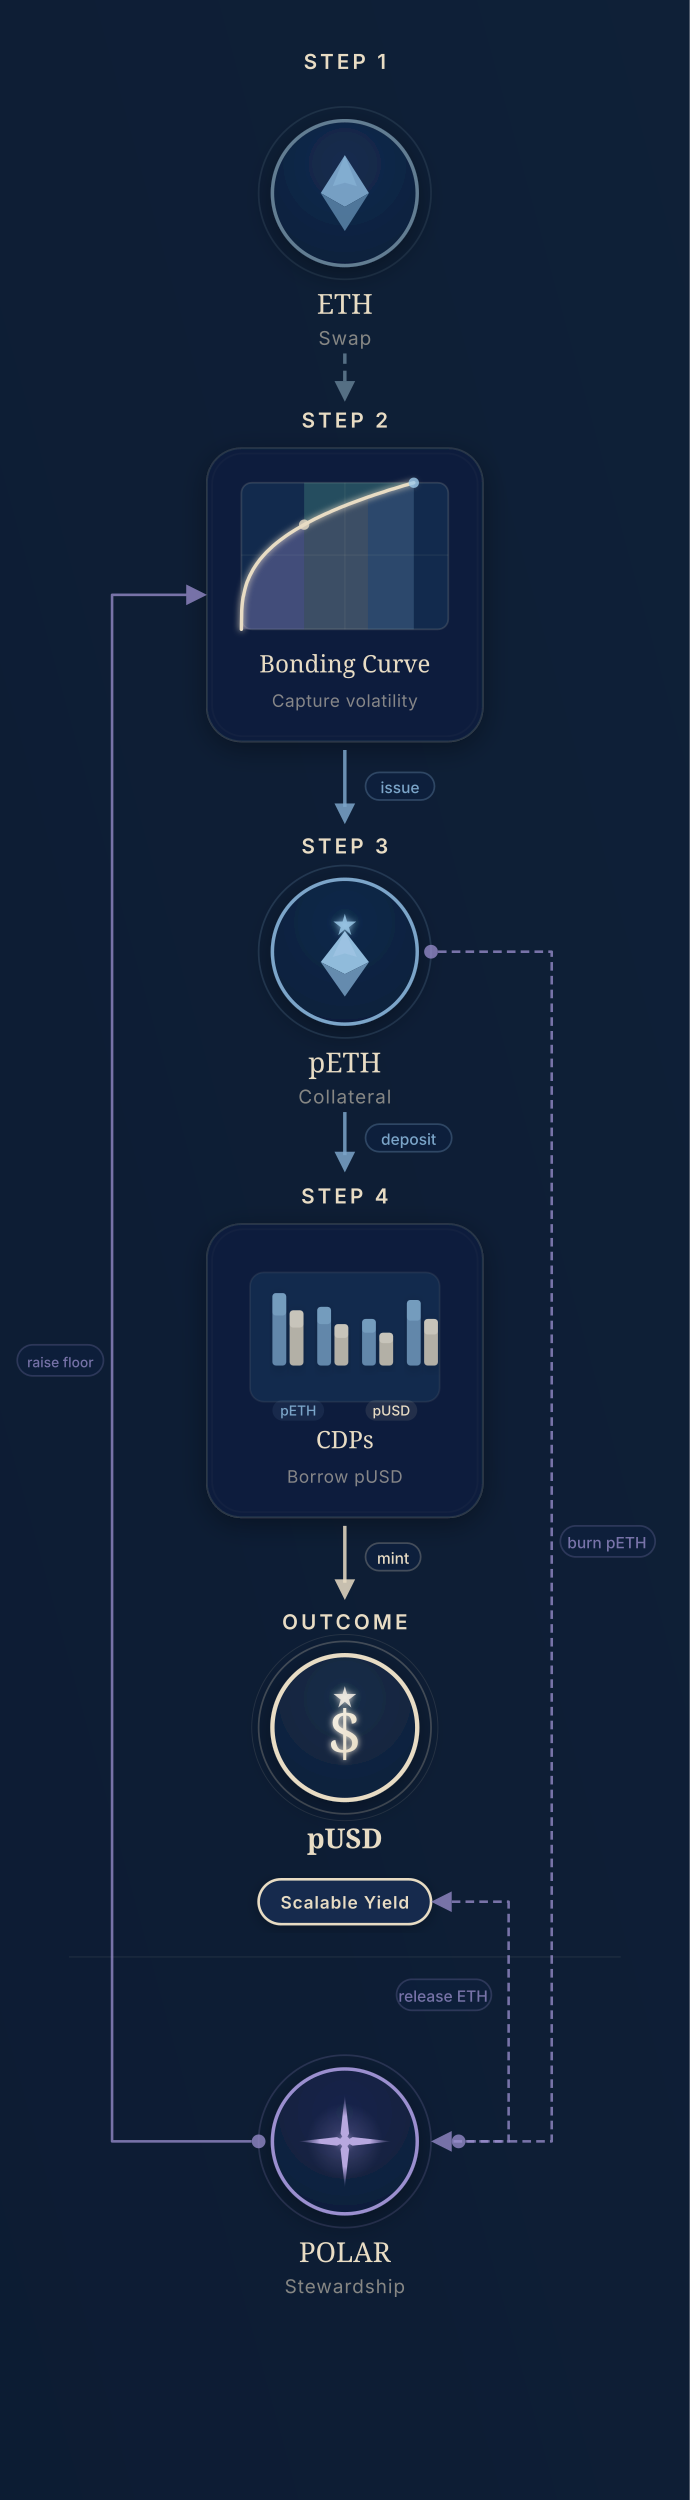
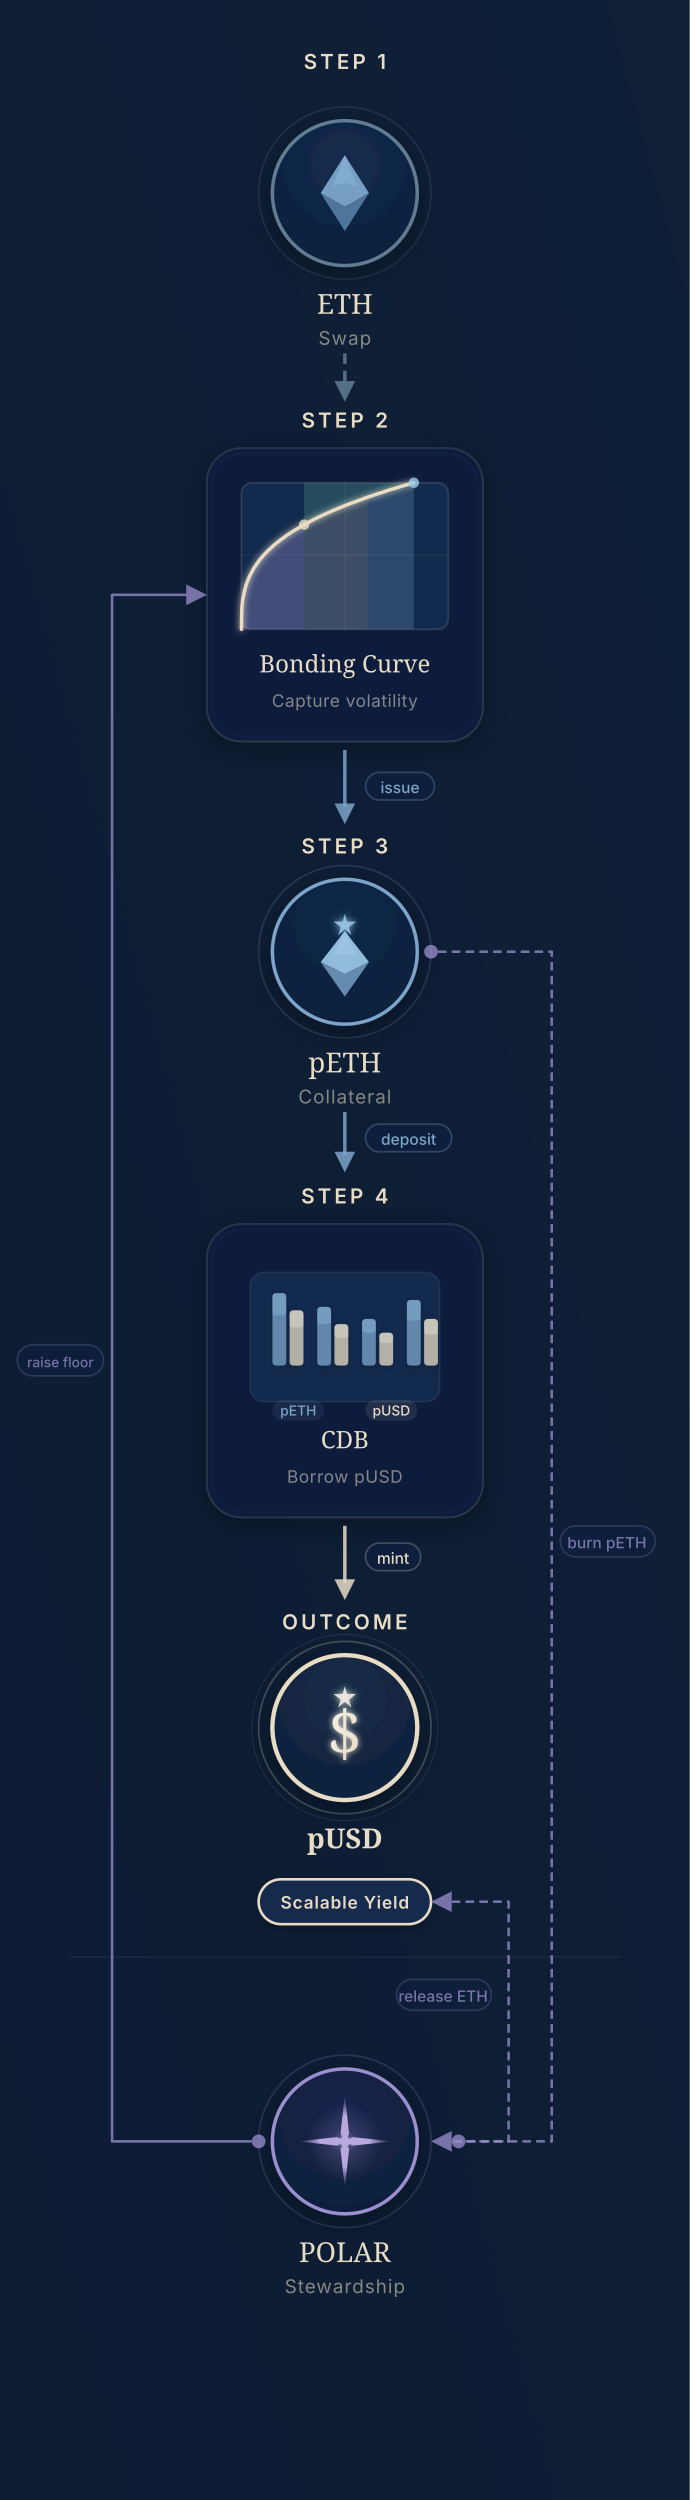
<svg xmlns="http://www.w3.org/2000/svg" viewBox="0 0 400 1450" fill="none">
  <defs>
    <linearGradient id="ethGradient" x1="0%" y1="0%" x2="100%" y2="100%">
      <stop offset="0%" style="stop-color:#7BA5C9" />
      <stop offset="100%" style="stop-color:#5A84A8" />
    </linearGradient>
    <linearGradient id="pethGradient" x1="0%" y1="0%" x2="100%" y2="100%">
      <stop offset="0%" style="stop-color:#9ECBEB" />
      <stop offset="100%" style="stop-color:#7BA5C9" />
    </linearGradient>
    <linearGradient id="pusdGradient" x1="0%" y1="0%" x2="100%" y2="100%">
      <stop offset="0%" style="stop-color:#F5F0E6" />
      <stop offset="100%" style="stop-color:#E8DCC4" />
    </linearGradient>
    <linearGradient id="polarGradient" x1="0%" y1="0%" x2="100%" y2="100%">
      <stop offset="0%" style="stop-color:#B8A8DF" />
      <stop offset="100%" style="stop-color:#9B8FCF" />
    </linearGradient>
    <linearGradient id="curveGradient" x1="0%" y1="100%" x2="100%" y2="0%">
      <stop offset="0%" style="stop-color:#122a4d" />
      <stop offset="100%" style="stop-color:#1a3a5c" />
    </linearGradient>
    <radialGradient id="ethCircleBg" cx="50%" cy="30%" r="70%">
      <stop offset="0%" style="stop-color:#142d4f" />
      <stop offset="100%" style="stop-color:#0d1f3c" />
    </radialGradient>
    <radialGradient id="pethCircleBg" cx="50%" cy="30%" r="70%">
      <stop offset="0%" style="stop-color:#0f2a4a" />
      <stop offset="100%" style="stop-color:#0d1f3c" />
    </radialGradient>
    <radialGradient id="pusdCircleBg" cx="50%" cy="30%" r="70%">
      <stop offset="0%" style="stop-color:#1a2f48" />
      <stop offset="100%" style="stop-color:#0d1f3c" />
    </radialGradient>
    <radialGradient id="polarCircleBg" cx="50%" cy="30%" r="70%">
      <stop offset="0%" style="stop-color:#1a254a" />
      <stop offset="100%" style="stop-color:#0d1f3c" />
    </radialGradient>
    <linearGradient id="burnedAreaGradient" x1="0%" y1="0%" x2="100%" y2="100%">
      <stop offset="0%" style="stop-color:#9B8FCF" />
      <stop offset="100%" style="stop-color:#7B6FAF" />
    </linearGradient>
    <linearGradient id="availableAreaGradient" x1="0%" y1="100%" x2="100%" y2="0%">
      <stop offset="0%" style="stop-color:#5A84A8" />
      <stop offset="100%" style="stop-color:#7BA5C9" />
    </linearGradient>
    <filter id="shadow" x="-30%" y="-30%" width="160%" height="160%">
      <feDropShadow dx="0" dy="4" stdDeviation="8" flood-color="#000000" flood-opacity="0.35" />
    </filter>
    <filter id="shadowSmall" x="-20%" y="-20%" width="140%" height="140%">
      <feDropShadow dx="0" dy="2" stdDeviation="4" flood-color="#000000" flood-opacity="0.25" />
    </filter>
    <filter id="softGlow" x="-50%" y="-50%" width="200%" height="200%">
      <feGaussianBlur stdDeviation="2" result="coloredBlur" />
      <feMerge>
        <feMergeNode in="coloredBlur" />
        <feMergeNode in="SourceGraphic" />
      </feMerge>
    </filter>
    <marker id="arrowCreamDown" markerWidth="12" markerHeight="12" refX="6" refY="10" orient="auto" markerUnits="userSpaceOnUse">
      <path d="M2,2 L6,10 L10,2" fill="none" stroke="#E8DCC4" stroke-width="2" stroke-linecap="round" stroke-linejoin="round" />
    </marker>
    <marker id="arrowBlueDown" markerWidth="12" markerHeight="12" refX="6" refY="10" orient="auto" markerUnits="userSpaceOnUse">
      <path d="M2,2 L6,10 L10,2" fill="none" stroke="#7BA5C9" stroke-width="2" stroke-linecap="round" stroke-linejoin="round" />
    </marker>
    <marker id="arrowSlateDown" markerWidth="12" markerHeight="12" refX="6" refY="10" orient="auto" markerUnits="userSpaceOnUse">
      <path d="M2,2 L6,10 L10,2" fill="none" stroke="#627D92" stroke-width="2" stroke-linecap="round" stroke-linejoin="round" />
    </marker>
    <marker id="arrowPurpleDown" markerWidth="12" markerHeight="12" refX="6" refY="10" orient="auto" markerUnits="userSpaceOnUse">
      <path d="M2,2 L6,10 L10,2" fill="none" stroke="#9B8FCF" stroke-width="2" stroke-linecap="round" stroke-linejoin="round" />
    </marker>
    <marker id="arrowPurpleUp" markerWidth="12" markerHeight="12" refX="6" refY="2" orient="auto" markerUnits="userSpaceOnUse">
      <path d="M2,10 L6,2 L10,10" fill="none" stroke="#9B8FCF" stroke-width="2" stroke-linecap="round" stroke-linejoin="round" />
    </marker>
    <radialGradient id="polarEmblemGlow" cx="50%" cy="50%" r="50%">
      <stop offset="0%" style="stop-color:#9B8FCF;stop-opacity:0.32" />
      <stop offset="100%" style="stop-color:#9B8FCF;stop-opacity:0" />
    </radialGradient>
    <linearGradient id="polarStarLeft" x1="0%" y1="50%" x2="100%" y2="50%">
      <stop offset="0%" style="stop-color:#9B8FCF;stop-opacity:0" />
      <stop offset="46%" style="stop-color:#B8A8DF" />
    </linearGradient>
    <linearGradient id="polarStarRight" x1="100%" y1="50%" x2="0%" y2="50%">
      <stop offset="0%" style="stop-color:#9B8FCF;stop-opacity:0" />
      <stop offset="46%" style="stop-color:#B8A8DF" />
    </linearGradient>
    <linearGradient id="polarStarTop" x1="50%" y1="0%" x2="50%" y2="100%">
      <stop offset="0%" style="stop-color:#9B8FCF;stop-opacity:0" />
      <stop offset="46%" style="stop-color:#B8A8DF" />
    </linearGradient>
    <linearGradient id="polarStarBottom" x1="50%" y1="100%" x2="50%" y2="0%">
      <stop offset="0%" style="stop-color:#9B8FCF;stop-opacity:0" />
      <stop offset="46%" style="stop-color:#B8A8DF" />
    </linearGradient>
  </defs>
  <rect width="400" height="1450" fill="#0a1628" />
  <rect width="400" height="1450" fill="url(#curveGradient)" opacity="0.3" />
  <g transform="translate(200, 70)">
    <text x="0" y="-30" font-family="Inter, system-ui, sans-serif" font-size="12" font-weight="600" fill="#E8DCC4" text-anchor="middle" letter-spacing="0.15em">STEP 1</text>
    <circle cx="0" cy="42" r="50" fill="none" stroke="#627D92" stroke-width="1" opacity="0.2" />
    <circle cx="0" cy="42" r="42" fill="url(#ethCircleBg)" stroke="#627D92" stroke-width="2" filter="url(#shadow)" />
    <g transform="translate(0, 42)">
      <polygon points="0,-22 14,0 0,8 -14,0" fill="#7BA5C9" opacity="0.95" />
      <polygon points="0,8 14,0 0,22 -14,0" fill="#5A84A8" opacity="0.85" />
      <polygon points="0,-22 7,-4 0,-6 -7,-4" fill="#9ECBEB" opacity="0.3" />
    </g>
    <text x="0" y="112" font-family="'Cormorant Garamond', Georgia, serif" font-size="16" font-weight="500" fill="#E8DCC4" text-anchor="middle">ETH</text>
    <text x="0" y="130" font-family="Inter, system-ui, sans-serif" font-size="11" fill="rgba(232,220,196,0.55)" text-anchor="middle" letter-spacing="0.05em">Swap</text>
  </g>
  <g>
    <line x1="200" y1="205" x2="200" y2="223" stroke="#627D92" stroke-width="2" stroke-dasharray="6,4" opacity="0.85" />
    <polygon points="200,233 194,221 206,221" fill="#627D92" opacity="0.85" />
  </g>
  <g transform="translate(120, 260)">
    <text x="80" y="-12" font-family="Inter, system-ui, sans-serif" font-size="12" font-weight="600" fill="#E8DCC4" text-anchor="middle" letter-spacing="0.15em">STEP 2</text>
    <rect x="0" y="0" width="160" height="170" rx="20" fill="#0d1f3c" stroke="rgba(232,220,196,0.12)" stroke-width="1" filter="url(#shadow)" />
    <rect x="3" y="3" width="154" height="164" rx="18" fill="none" stroke="rgba(232,220,196,0.03)" stroke-width="1" />
    <g transform="translate(20, 20)">
      <rect x="0" y="0" width="120" height="85" fill="#122a4d" stroke="rgba(232,220,196,0.15)" stroke-width="1" rx="6" />
      <line x1="0" y1="42" x2="120" y2="42" stroke="rgba(232,220,196,0.05)" stroke-width="1" />
      <line x1="60" y1="0" x2="60" y2="85" stroke="rgba(232,220,196,0.05)" stroke-width="1" />
      <path d="M0.0,85.0 L0.2,74.1 L0.4,71.3 L0.6,69.3 L0.8,67.8 L1.0,66.4 L1.3,65.3 L1.5,64.2 L1.7,63.3 L1.9,62.4 L2.1,61.6 L2.3,60.9 L2.5,60.1 L2.7,59.5 L2.9,58.8 L3.1,58.2 L3.3,57.6 L3.5,57.1 L3.8,56.5 L4.0,56.0 L4.2,55.5 L4.4,55.0 L4.6,54.6 L4.8,54.1 L5.0,53.7 L5.0,53.7 L6.9,50.1 L8.8,47.2 L10.7,44.6 L12.6,42.4 L14.5,40.3 L16.4,38.5 L18.3,36.7 L20.2,35.1 L22.1,33.6 L24.0,32.2 L25.9,30.8 L27.8,29.5 L29.7,28.3 L31.6,27.1 L33.5,26.0 L35.4,24.9 L36.4,24.3 L36.4,85 L0,85 Z" fill="#9B8FCF" opacity="0.35" />
      <path d="M36.4,24.3 L37.3,23.8 L39.2,22.8 L41.1,21.8 L43.0,20.8 L44.9,19.9 L46.8,19.0 L48.7,18.1 L50.6,17.3 L52.5,16.4 L54.4,15.6 L56.3,14.8 L58.2,14.0 L60.1,13.3 L62.0,12.5 L63.9,11.8 L65.8,11.1 L67.7,10.4 L69.6,9.7 L71.5,9.0 L73.4,8.3 L73.4,85 L36.4,85 Z" fill="#E8DCC4" opacity="0.20" />
      <path d="M36.4,24.3 L37.3,23.8 L39.2,22.8 L41.1,21.8 L43.0,20.8 L44.9,19.9 L46.8,19.0 L48.7,18.1 L50.6,17.3 L52.5,16.4 L54.4,15.6 L56.3,14.8 L58.2,14.0 L60.1,13.3 L62.0,12.5 L63.9,11.8 L65.8,11.1 L67.7,10.4 L69.6,9.7 L71.5,9.0 L73.4,8.3 L75.3,7.7 L77.2,7.0 L79.1,6.4 L81.0,5.8 L82.9,5.2 L84.8,4.5 L86.7,3.9 L88.6,3.4 L90.5,2.8 L92.4,2.2 L94.3,1.6 L96.2,1.1 L98.1,0.5 L100.0,0.0 L100,0 L36.4,0 Z" fill="#6BCAA0" opacity="0.22" />
      <path d="M73.4,8.3 L75.3,7.7 L77.2,7.0 L79.1,6.4 L81.0,5.8 L82.9,5.2 L84.8,4.5 L86.7,3.9 L88.6,3.4 L90.5,2.8 L92.4,2.2 L94.3,1.6 L96.2,1.1 L98.1,0.5 L100.0,0.0 L100,0 L100,85 L73.4,85 Z" fill="#7BA5C9" opacity="0.25" />
      <path d="M0.0,85.0 L0.2,74.1 L0.4,71.3 L0.6,69.3 L0.8,67.8 L1.0,66.4 L1.3,65.3 L1.5,64.2 L1.7,63.3 L1.9,62.4 L2.1,61.6 L2.3,60.9 L2.5,60.1 L2.7,59.5 L2.9,58.8 L3.1,58.2 L3.3,57.6 L3.5,57.1 L3.8,56.5 L4.0,56.0 L4.2,55.5 L4.4,55.0 L4.6,54.6 L4.8,54.1 L5.0,53.7 L5.0,53.7 L6.9,50.1 L8.8,47.2 L10.7,44.6 L12.6,42.4 L14.5,40.3 L16.4,38.5 L18.3,36.7 L20.2,35.1 L22.1,33.6 L24.0,32.2 L25.9,30.8 L27.8,29.5 L29.7,28.3 L31.6,27.1 L33.5,26.0 L35.4,24.9 L37.3,23.8 L39.2,22.8 L41.1,21.8 L43.0,20.8 L44.9,19.9 L46.8,19.0 L48.7,18.1 L50.6,17.3 L52.5,16.4 L54.4,15.6 L56.3,14.8 L58.2,14.0 L60.1,13.3 L62.0,12.5 L63.9,11.8 L65.8,11.1 L67.7,10.4 L69.6,9.7 L71.5,9.0 L73.4,8.3 L75.3,7.7 L77.2,7.0 L79.1,6.4 L81.0,5.8 L82.9,5.2 L84.8,4.5 L86.7,3.9 L88.6,3.4 L90.5,2.8 L92.4,2.2 L94.3,1.6 L96.2,1.1 L98.1,0.5 L100.0,0.0" fill="none" stroke="#E8DCC4" stroke-width="2" stroke-linecap="round" stroke-linejoin="round" filter="url(#softGlow)" />
      <circle cx="36.4" cy="24.3" r="3" fill="#E8DCC4" opacity="0.8" />
      <circle cx="100" cy="0" r="3" fill="#9ECBEB" opacity="0.8" />
    </g>
    <text x="80" y="130" font-family="'Cormorant Garamond', Georgia, serif" font-size="14" font-weight="500" fill="#E8DCC4" text-anchor="middle">Bonding Curve</text>
    <text x="80" y="150" font-family="Inter, system-ui, sans-serif" font-size="10" fill="rgba(232,220,196,0.55)" text-anchor="middle" letter-spacing="0.03em">Capture volatility</text>
  </g>
  <g>
    <line x1="200" y1="435" x2="200" y2="468" stroke="#7BA5C9" stroke-width="2" opacity="0.85" />
    <polygon points="200,478 194,466 206,466" fill="#7BA5C9" opacity="0.85" />
    <rect x="212" y="448" width="40" height="16" rx="8" fill="#0d1f3c" stroke="rgba(123,165,201,0.3)" stroke-width="1" />
    <text x="232" y="460" font-family="Inter, system-ui, sans-serif" font-size="9" fill="#7BA5C9" text-anchor="middle" font-weight="500">issue</text>
  </g>
  <g transform="translate(200, 510)">
    <text x="0" y="-15" font-family="Inter, system-ui, sans-serif" font-size="12" font-weight="600" fill="#E8DCC4" text-anchor="middle" letter-spacing="0.15em">STEP 3</text>
    <circle cx="0" cy="42" r="50" fill="none" stroke="#7BA5C9" stroke-width="1" opacity="0.2" />
    <circle cx="0" cy="42" r="42" fill="url(#pethCircleBg)" stroke="#7BA5C9" stroke-width="2" filter="url(#shadow)" />
    <g filter="url(#softGlow)">
      <polygon points="0,20 1.3,24.5 6.6,24.5 2.4,27.8 3.8,32.4 0,29 -3.8,32.4 -2.4,27.8 -6.6,24.5 -1.3,24.5" fill="#9ECBEB" fill-opacity="0.8" />
    </g>
    <g transform="translate(0, 48)">
      <polygon points="0,-18 14,0 0,7 -14,0" fill="#9ECBEB" opacity="0.9" />
      <polygon points="0,7 14,0 0,20 -14,0" fill="#7BA5C9" opacity="0.8" />
      <polygon points="0,-18 7,-3 0,-5 -7,-3" fill="#B8D4F0" opacity="0.3" />
    </g>
    <text x="0" y="112" font-family="'Cormorant Garamond', Georgia, serif" font-size="16" font-weight="500" fill="#E8DCC4" text-anchor="middle">pETH</text>
    <text x="0" y="130" font-family="Inter, system-ui, sans-serif" font-size="11" fill="rgba(232,220,196,0.55)" text-anchor="middle" letter-spacing="0.05em">Collateral</text>
  </g>
  <g>
    <line x1="200" y1="645" x2="200" y2="670" stroke="#7BA5C9" stroke-width="2" opacity="0.85" />
    <polygon points="200,680 194,668 206,668" fill="#7BA5C9" opacity="0.85" />
    <rect x="212" y="652" width="50" height="16" rx="8" fill="#0d1f3c" stroke="rgba(123,165,201,0.3)" stroke-width="1" />
    <text x="237" y="664" font-family="Inter, system-ui, sans-serif" font-size="9" fill="#7BA5C9" text-anchor="middle" font-weight="500">deposit</text>
  </g>
  <g transform="translate(120, 710)">
    <text x="80" y="-12" font-family="Inter, system-ui, sans-serif" font-size="12" font-weight="600" fill="#E8DCC4" text-anchor="middle" letter-spacing="0.15em">STEP 4</text>
    <rect x="0" y="0" width="160" height="170" rx="20" fill="#0d1f3c" stroke="rgba(232,220,196,0.12)" stroke-width="1" filter="url(#shadow)" />
    <rect x="3" y="3" width="154" height="164" rx="18" fill="none" stroke="rgba(232,220,196,0.03)" stroke-width="1" />
    <g transform="translate(80, 60)">
      <rect x="-55" y="-32" width="110" height="75" rx="8" fill="#122a4d" stroke="rgba(232,220,196,0.08)" stroke-width="1" />
      <g transform="translate(-42, 5)">
        <rect x="0" y="-25" width="8" height="42" rx="2" fill="#7BA5C9" opacity="0.75" filter="url(#shadowSmall)" />
        <rect x="0" y="-25" width="8" height="13" rx="2" fill="#9ECBEB" opacity="0.3" />
        <rect x="10" y="-15" width="8" height="32" rx="2" fill="#E8DCC4" opacity="0.75" filter="url(#shadowSmall)" />
        <rect x="10" y="-15" width="8" height="10" rx="2" fill="#F5F0E6" opacity="0.3" />
      </g>
      <g transform="translate(-16, 5)">
        <rect x="0" y="-17" width="8" height="34" rx="2" fill="#7BA5C9" opacity="0.75" filter="url(#shadowSmall)" />
        <rect x="0" y="-17" width="8" height="10" rx="2" fill="#9ECBEB" opacity="0.3" />
        <rect x="10" y="-7" width="8" height="24" rx="2" fill="#E8DCC4" opacity="0.75" filter="url(#shadowSmall)" />
        <rect x="10" y="-7" width="8" height="8" rx="2" fill="#F5F0E6" opacity="0.3" />
      </g>
      <g transform="translate(10, 5)">
        <rect x="0" y="-10" width="8" height="27" rx="2" fill="#7BA5C9" opacity="0.75" filter="url(#shadowSmall)" />
        <rect x="0" y="-10" width="8" height="8" rx="2" fill="#9ECBEB" opacity="0.3" />
        <rect x="10" y="-2" width="8" height="19" rx="2" fill="#E8DCC4" opacity="0.75" filter="url(#shadowSmall)" />
        <rect x="10" y="-2" width="8" height="6" rx="2" fill="#F5F0E6" opacity="0.3" />
      </g>
      <g transform="translate(36, 5)">
        <rect x="0" y="-21" width="8" height="38" rx="2" fill="#7BA5C9" opacity="0.75" filter="url(#shadowSmall)" />
        <rect x="0" y="-21" width="8" height="12" rx="2" fill="#9ECBEB" opacity="0.3" />
        <rect x="10" y="-10" width="8" height="27" rx="2" fill="#E8DCC4" opacity="0.75" filter="url(#shadowSmall)" />
        <rect x="10" y="-10" width="8" height="9" rx="2" fill="#F5F0E6" opacity="0.3" />
      </g>
      <rect x="-42" y="42" width="30" height="12" rx="6" fill="rgba(123,165,201,0.1)" />
      <text x="-27" y="51" font-family="Inter, system-ui, sans-serif" font-size="8" fill="#7BA5C9" text-anchor="middle" font-weight="500">pETH</text>
      <rect x="12" y="42" width="30" height="12" rx="6" fill="rgba(232,220,196,0.1)" />
      <text x="27" y="51" font-family="Inter, system-ui, sans-serif" font-size="8" fill="#E8DCC4" text-anchor="middle" font-weight="500">pUSD</text>
    </g>
-     <text x="80" y="130" font-family="'Cormorant Garamond', Georgia, serif" font-size="14" font-weight="500" fill="#E8DCC4" text-anchor="middle">CDPs</text>
+     <text x="80" y="130" font-family="'Cormorant Garamond', Georgia, serif" font-size="14" font-weight="500" fill="#E8DCC4" text-anchor="middle">CDB</text>
    <text x="80" y="150" font-family="Inter, system-ui, sans-serif" font-size="10" fill="rgba(232,220,196,0.55)" text-anchor="middle" letter-spacing="0.03em">Borrow pUSD</text>
  </g>
  <g>
    <line x1="200" y1="885" x2="200" y2="918" stroke="#E8DCC4" stroke-width="2" opacity="0.85" />
    <polygon points="200,928 194,916 206,916" fill="#E8DCC4" opacity="0.85" />
    <rect x="212" y="895" width="32" height="16" rx="8" fill="#0d1f3c" stroke="rgba(232,220,196,0.25)" stroke-width="1" />
    <text x="228" y="907" font-family="Inter, system-ui, sans-serif" font-size="9" fill="#E8DCC4" text-anchor="middle" font-weight="500">mint</text>
  </g>
  <g transform="translate(200, 960)">
    <text x="0" y="-15" font-family="Inter, system-ui, sans-serif" font-size="12" font-weight="600" fill="#E8DCC4" text-anchor="middle" letter-spacing="0.15em">OUTCOME</text>
    <circle cx="0" cy="42" r="50" fill="none" stroke="#E8DCC4" stroke-width="1" opacity="0.25" />
    <circle cx="0" cy="42" r="54" fill="none" stroke="#E8DCC4" stroke-width="0.5" opacity="0.12" />
    <circle cx="0" cy="42" r="42" fill="url(#pusdCircleBg)" stroke="#E8DCC4" stroke-width="2.5" filter="url(#shadow)" />
    <text x="0" y="58" font-family="'Cormorant Garamond', Georgia, serif" font-size="36" font-weight="500" fill="url(#pusdGradient)" text-anchor="middle" filter="url(#softGlow)">$</text>
    <g filter="url(#softGlow)">
      <polygon points="0,18 1.3,22.5 6.6,22.5 2.4,25.8 3.8,30.4 0,27 -3.8,30.4 -2.4,25.8 -6.6,22.5 -1.3,22.5" fill="#F5F0E6" fill-opacity="0.85" />
    </g>
    <text x="0" y="112" font-family="'Cormorant Garamond', Georgia, serif" font-size="16" font-weight="600" fill="#E8DCC4" text-anchor="middle">pUSD</text>
    <g transform="translate(0, 130)">
      <rect x="-50" y="0" width="100" height="26" rx="13" fill="#122a4d" stroke="#E8DCC4" stroke-width="1.5" filter="url(#shadowSmall)" />
      <text x="0" y="17" font-family="Inter, system-ui, sans-serif" font-size="10" font-weight="600" fill="#E8DCC4" text-anchor="middle" letter-spacing="0.05em">Scalable Yield</text>
    </g>
  </g>
  <line x1="40" y1="1135" x2="360" y2="1135" stroke="rgba(232,220,196,0.06)" stroke-width="1" />
  <g transform="translate(200, 1200)">
    <circle cx="0" cy="42" r="50" fill="none" stroke="#9B8FCF" stroke-width="1" opacity="0.2" />
    <circle cx="0" cy="42" r="42" fill="url(#polarCircleBg)" stroke="#9B8FCF" stroke-width="2" filter="url(#shadow)" />
    <g transform="translate(0, 42)">
      <circle cx="0" cy="0" r="22" fill="url(#polarEmblemGlow)" />
      <path d="M-27,0 L-4.5,-2.5 L0,0 L-4.5,2.5 Z" fill="url(#polarStarLeft)" />
      <path d="M27,0 L4.5,2.5 L0,0 L4.5,-2.5 Z" fill="url(#polarStarRight)" />
      <path d="M0,-27 L2.5,-4.5 L0,0 L-2.5,-4.5 Z" fill="url(#polarStarTop)" />
      <path d="M0,27 L2.5,4.5 L0,0 L-2.5,4.5 Z" fill="url(#polarStarBottom)" />
      <circle cx="0" cy="0" r="3" fill="#B8A8DF" filter="url(#softGlow)" />
    </g>
    <text x="0" y="112" font-family="'Cormorant Garamond', Georgia, serif" font-size="16" font-weight="500" fill="#E8DCC4" text-anchor="middle">POLAR</text>
    <text x="0" y="130" font-family="Inter, system-ui, sans-serif" font-size="11" fill="rgba(232,220,196,0.55)" text-anchor="middle" letter-spacing="0.05em">Stewardship</text>
  </g>
  <g opacity="0.75">
    <circle cx="250" cy="552" r="4" fill="#9B8FCF" />
    <path d="M254 552 L320 552 L320 1242 L258 1242" stroke="#9B8FCF" stroke-width="1.5" fill="none" stroke-dasharray="5,3" stroke-linejoin="round" />
    <polygon points="250,1242 262,1236 262,1248" fill="#9B8FCF" />
    <rect x="325" y="885" width="55" height="18" rx="9" fill="#0d1f3c" stroke="rgba(155,143,207,0.3)" stroke-width="1" />
    <text x="352" y="898" font-family="Inter, system-ui, sans-serif" font-size="9" fill="#9B8FCF" text-anchor="middle" font-weight="500">burn pETH</text>
  </g>
  <g opacity="0.75">
    <circle cx="150" cy="1242" r="4" fill="#9B8FCF" />
    <path d="M146 1242 L65 1242 L65 345 L112 345" stroke="#9B8FCF" stroke-width="1.5" fill="none" stroke-linejoin="round" />
    <polygon points="120,345 108,339 108,351" fill="#9B8FCF" />
    <rect x="10" y="780" width="50" height="18" rx="9" fill="#0d1f3c" stroke="rgba(155,143,207,0.3)" stroke-width="1" />
    <text x="35" y="793" font-family="Inter, system-ui, sans-serif" font-size="8" fill="#9B8FCF" text-anchor="middle" font-weight="500">raise floor</text>
  </g>
  <g opacity="0.75">
    <circle cx="266" cy="1242" r="4" fill="#9B8FCF" />
    <path d="M270 1242 L295 1242 L295 1103 L258 1103" stroke="#9B8FCF" stroke-width="1.5" fill="none" stroke-dasharray="5,3" stroke-linejoin="round" />
    <polygon points="250,1103 262,1097 262,1109" fill="#9B8FCF" />
    <rect x="230" y="1148" width="55" height="18" rx="9" fill="#0d1f3c" stroke="rgba(155,143,207,0.3)" stroke-width="1" />
    <text x="257" y="1161" font-family="Inter, system-ui, sans-serif" font-size="9" fill="#9B8FCF" text-anchor="middle" font-weight="500">release ETH</text>
  </g>
</svg>
